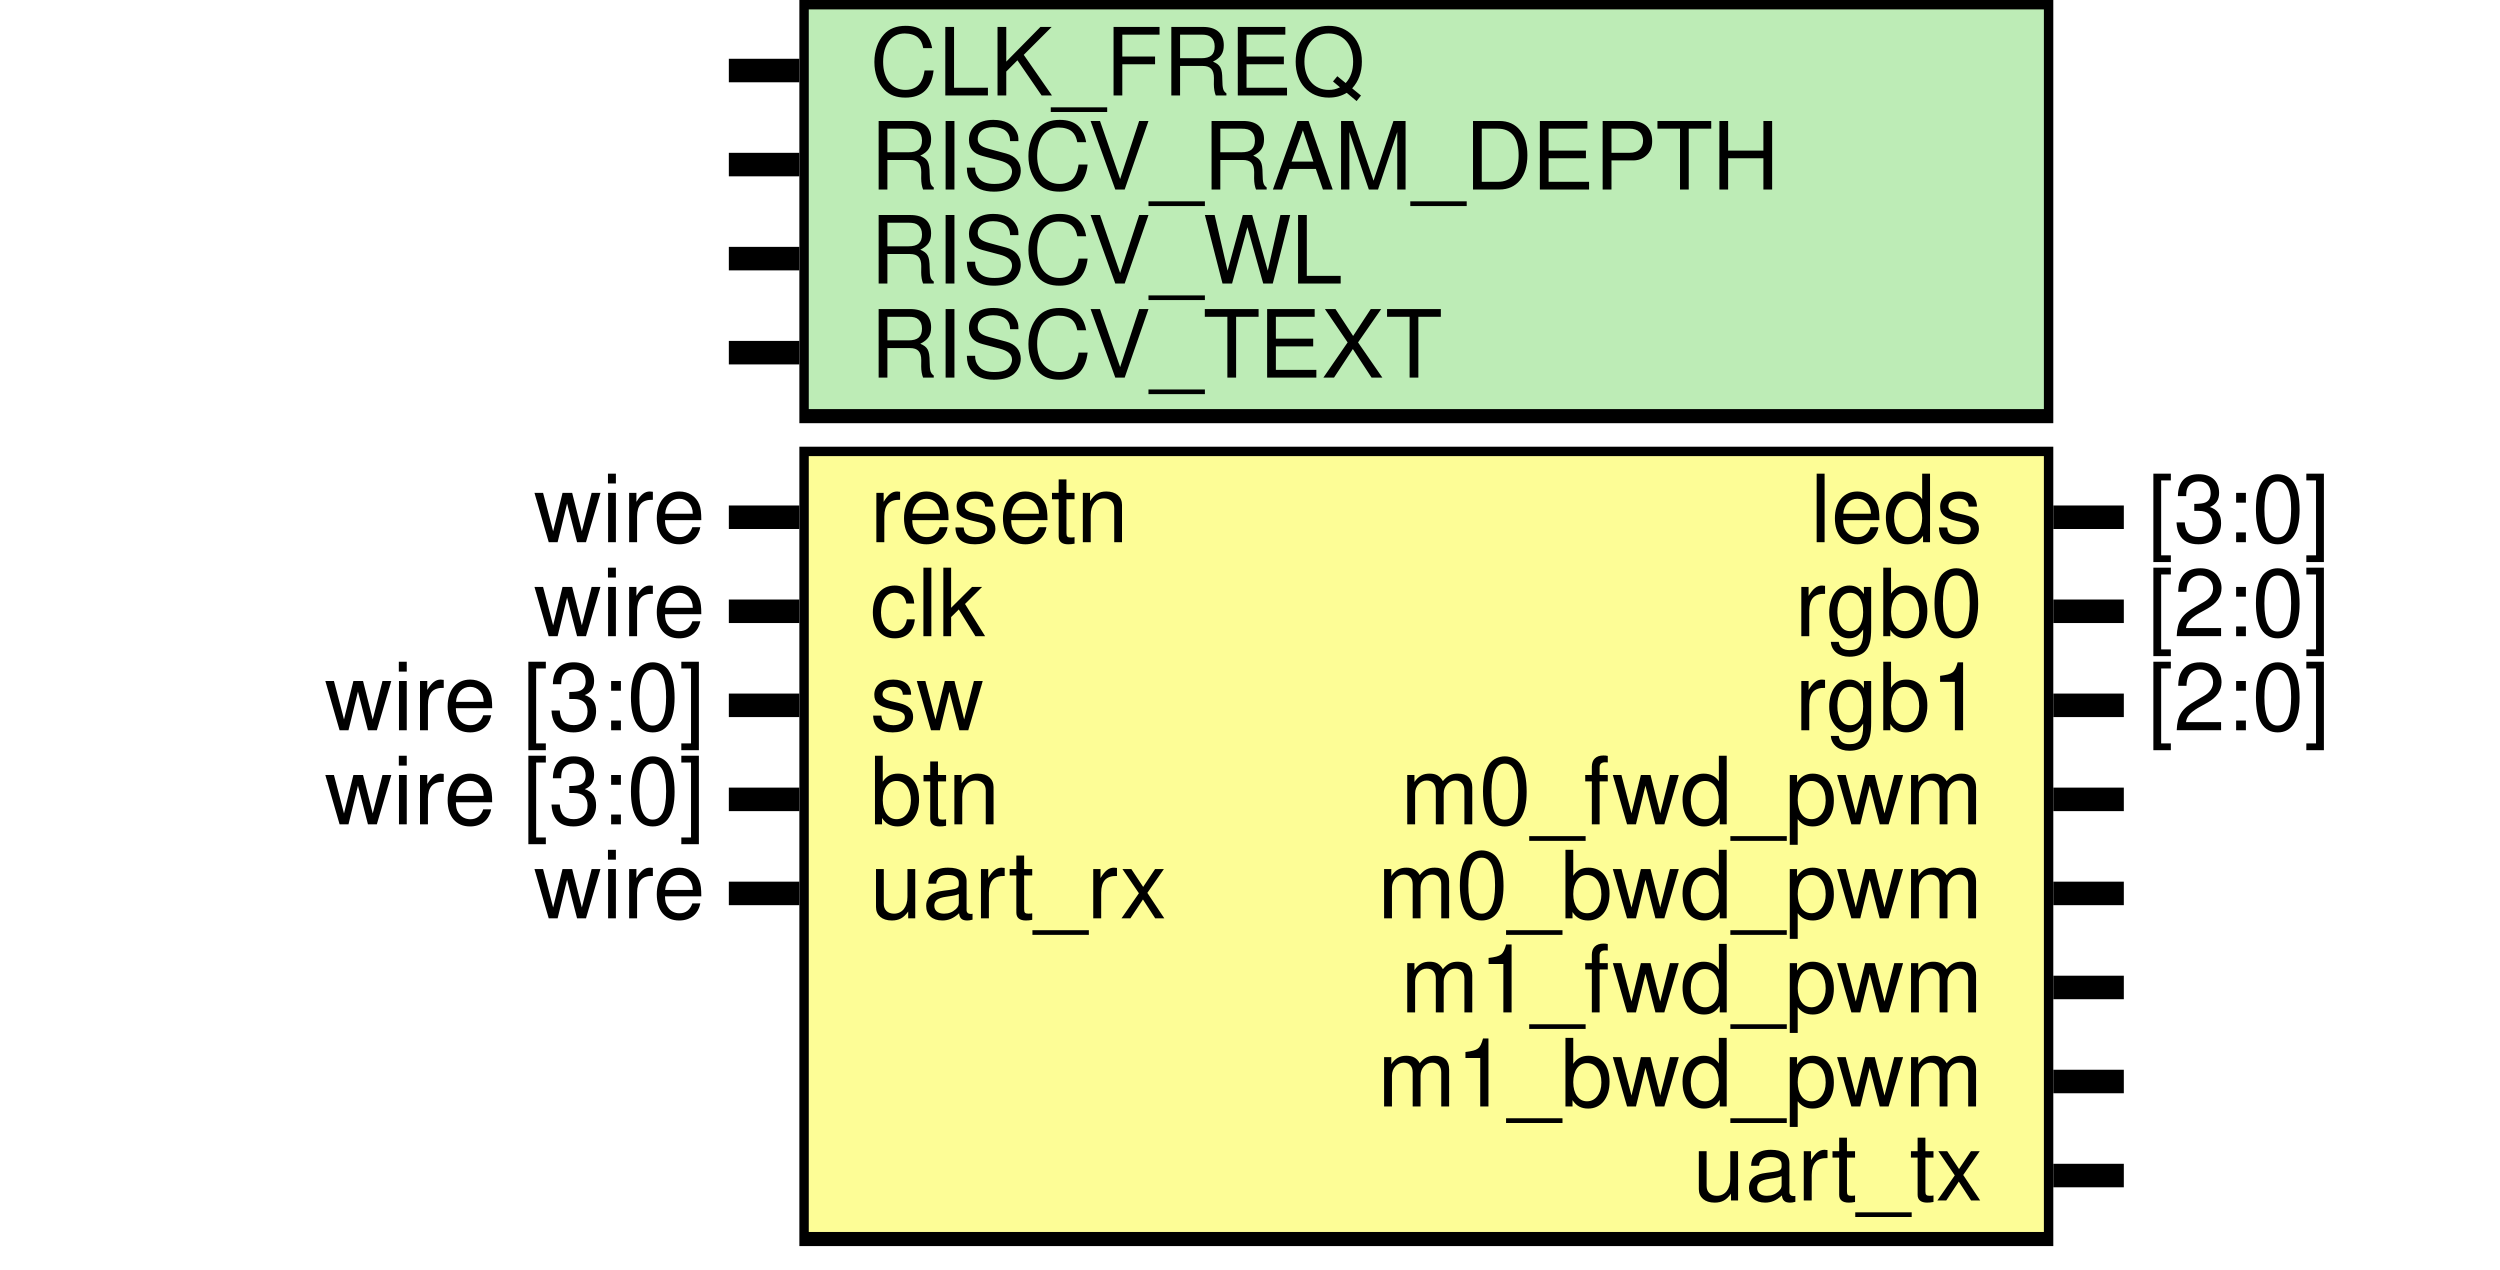
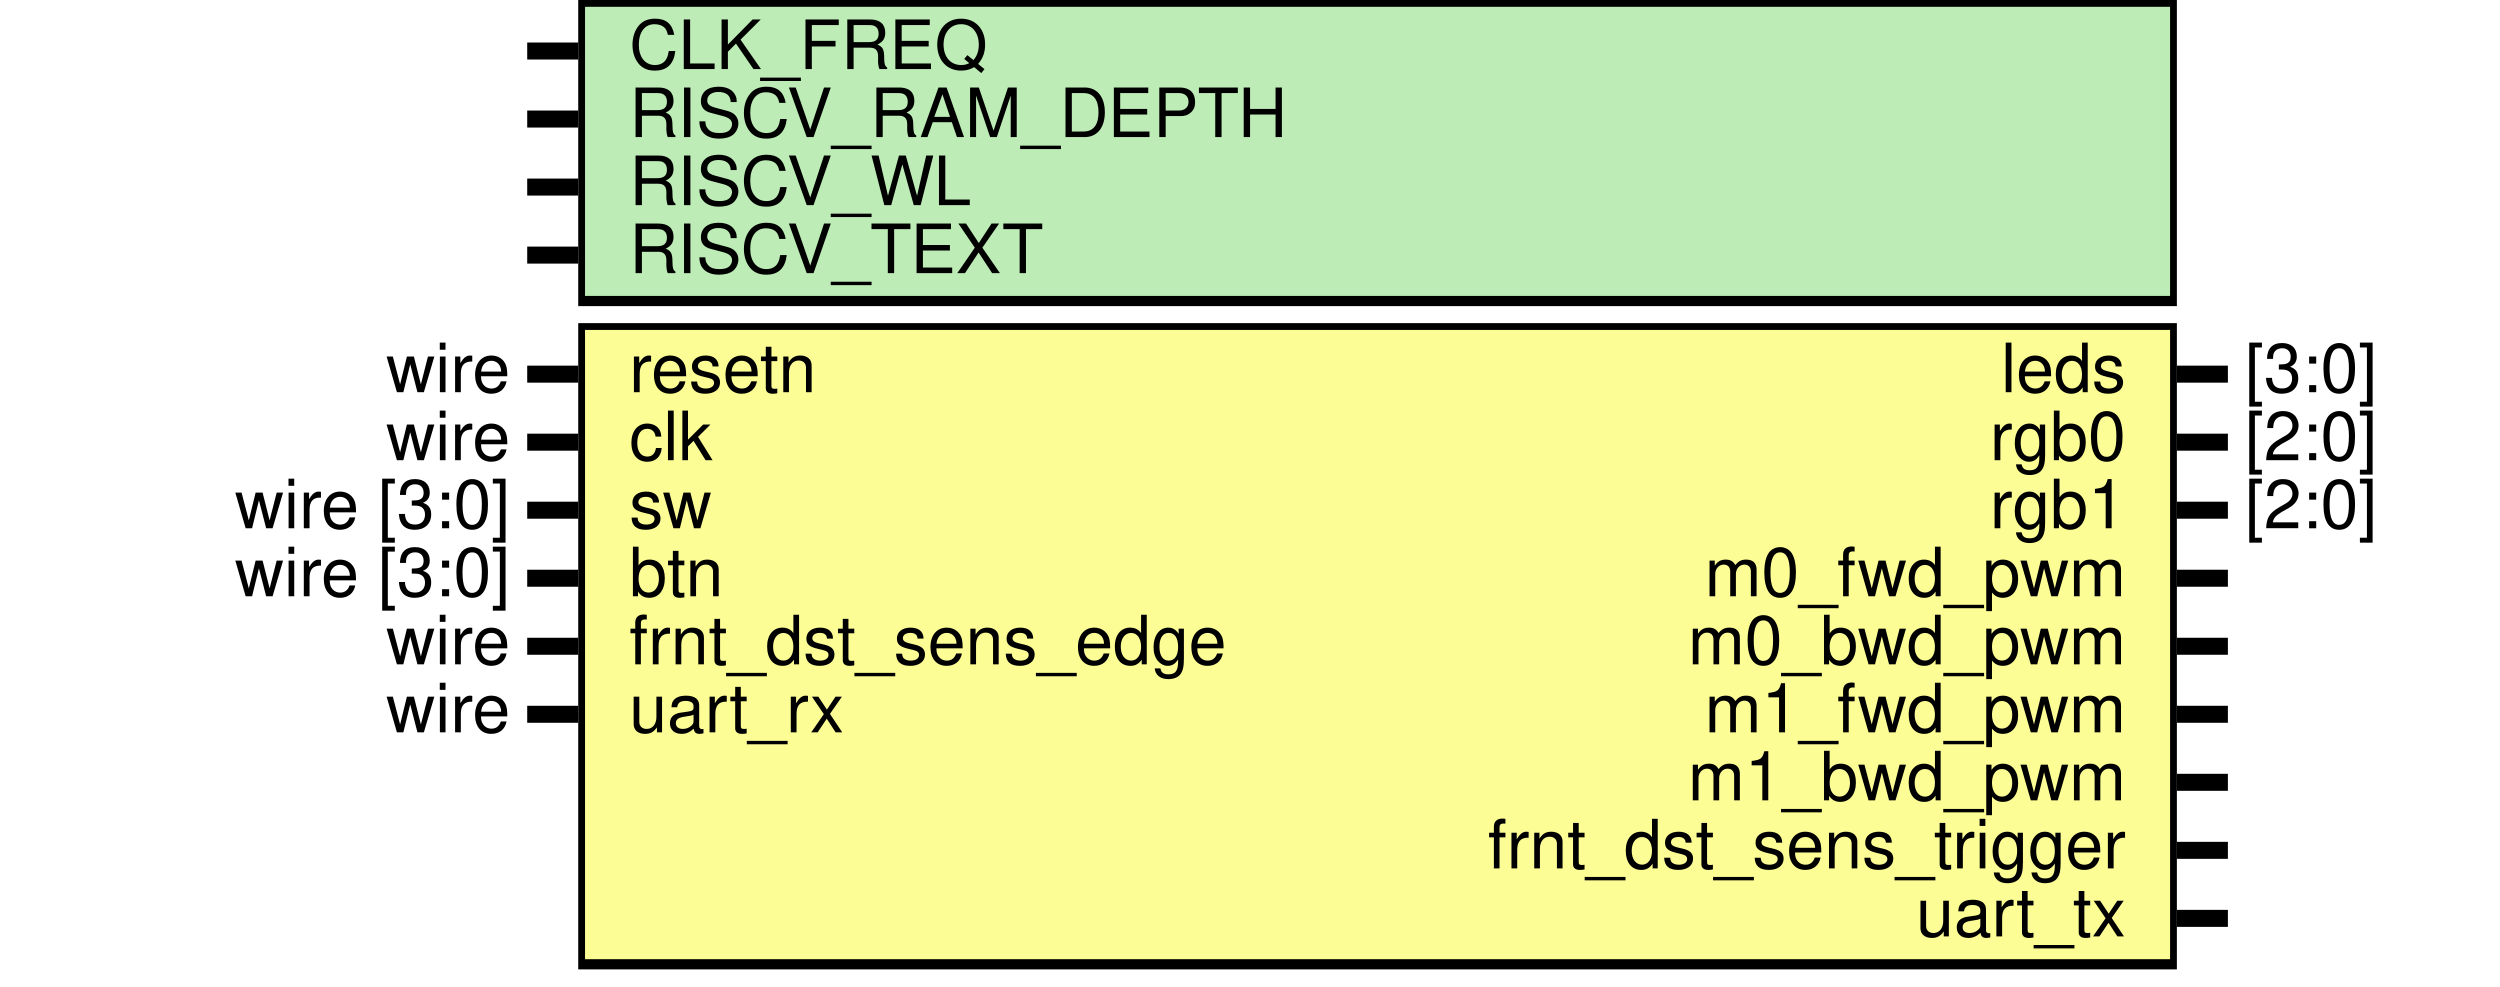
- <svg xmlns="http://www.w3.org/2000/svg" xmlns:ns1="http://svgjs.com/svgjs" version="1.1" viewBox="0 0 531.667 270">
+ <svg xmlns="http://www.w3.org/2000/svg" xmlns:ns1="http://svgjs.com/svgjs" version="1.1" viewBox="0 0 735 290">
  <svg id="SvgjsSvg1002" width="2" height="0" focusable="false" style="overflow:hidden;top:-100%;left:-100%;position:absolute;opacity:0">
    <polyline id="SvgjsPolyline1003" points="155,0 170,0" />
    <path id="SvgjsPath1004" d="M0 0 " />
  </svg>
-   <rect id="SvgjsRect1006" width="266.667" height="90" fill="black" x="170" y="0" />
-   <rect id="SvgjsRect1007" width="262.667" height="85" fill="#bdecb6" x="172" y="2" />
+   <rect id="SvgjsRect1006" width="470" height="90" fill="black" x="170" y="0" />
+   <rect id="SvgjsRect1007" width="466" height="85" fill="#bdecb6" x="172" y="2" />
  <text id="SvgjsText1008" font-family="Helvetica" x="150" y="-5.698" font-size="20" text-anchor="end" family="Helvetica" size="20" anchor="end" ns1:data="{&quot;leading&quot;:&quot;1.3&quot;}">
    <tspan id="SvgjsTspan1009" dy="26" x="150" ns1:data="{&quot;newLined&quot;:true}">    </tspan>
  </text>
  <text id="SvgjsText1010" font-family="Helvetica" x="185" y="-5.698" font-size="20" text-anchor="start" family="Helvetica" size="20" anchor="start" ns1:data="{&quot;leading&quot;:&quot;1.3&quot;}">
    <tspan id="SvgjsTspan1011" dy="26" x="185" ns1:data="{&quot;newLined&quot;:true}">   CLK_FREQ </tspan>
  </text>
  <line id="SvgjsLine1012" x1="155" y1="15" x2="170" y2="15" stroke-linecap="rec" stroke="black" stroke-width="5" />
  <text id="SvgjsText1013" font-family="Helvetica" x="150" y="14.302" font-size="20" text-anchor="end" family="Helvetica" size="20" anchor="end" ns1:data="{&quot;leading&quot;:&quot;1.3&quot;}">
    <tspan id="SvgjsTspan1014" dy="26" x="150" ns1:data="{&quot;newLined&quot;:true}">    </tspan>
  </text>
  <text id="SvgjsText1015" font-family="Helvetica" x="185" y="14.302" font-size="20" text-anchor="start" family="Helvetica" size="20" anchor="start" ns1:data="{&quot;leading&quot;:&quot;1.3&quot;}">
    <tspan id="SvgjsTspan1016" dy="26" x="185" ns1:data="{&quot;newLined&quot;:true}">   RISCV_RAM_DEPTH </tspan>
  </text>
  <line id="SvgjsLine1017" x1="155" y1="35" x2="170" y2="35" stroke-linecap="rec" stroke="black" stroke-width="5" />
  <text id="SvgjsText1018" font-family="Helvetica" x="150" y="34.302" font-size="20" text-anchor="end" family="Helvetica" size="20" anchor="end" ns1:data="{&quot;leading&quot;:&quot;1.3&quot;}">
    <tspan id="SvgjsTspan1019" dy="26" x="150" ns1:data="{&quot;newLined&quot;:true}">    </tspan>
  </text>
  <text id="SvgjsText1020" font-family="Helvetica" x="185" y="34.302" font-size="20" text-anchor="start" family="Helvetica" size="20" anchor="start" ns1:data="{&quot;leading&quot;:&quot;1.3&quot;}">
    <tspan id="SvgjsTspan1021" dy="26" x="185" ns1:data="{&quot;newLined&quot;:true}">   RISCV_WL </tspan>
  </text>
  <line id="SvgjsLine1022" x1="155" y1="55" x2="170" y2="55" stroke-linecap="rec" stroke="black" stroke-width="5" />
  <text id="SvgjsText1023" font-family="Helvetica" x="150" y="54.302" font-size="20" text-anchor="end" family="Helvetica" size="20" anchor="end" ns1:data="{&quot;leading&quot;:&quot;1.3&quot;}">
    <tspan id="SvgjsTspan1024" dy="26" x="150" ns1:data="{&quot;newLined&quot;:true}">    </tspan>
  </text>
  <text id="SvgjsText1025" font-family="Helvetica" x="185" y="54.302" font-size="20" text-anchor="start" family="Helvetica" size="20" anchor="start" ns1:data="{&quot;leading&quot;:&quot;1.3&quot;}">
    <tspan id="SvgjsTspan1026" dy="26" x="185" ns1:data="{&quot;newLined&quot;:true}">   RISCV_TEXT </tspan>
  </text>
  <line id="SvgjsLine1027" x1="155" y1="75" x2="170" y2="75" stroke-linecap="rec" stroke="black" stroke-width="5" />
-   <rect id="SvgjsRect1028" width="266.667" height="170" fill="black" x="170" y="95" />
-   <rect id="SvgjsRect1029" width="262.667" height="165" fill="#fdfd96" x="172" y="97" />
+   <rect id="SvgjsRect1028" width="470" height="190" fill="black" x="170" y="95" />
+   <rect id="SvgjsRect1029" width="466" height="185" fill="#fdfd96" x="172" y="97" />
  <text id="SvgjsText1030" font-family="Helvetica" x="150" y="89.302" font-size="20" text-anchor="end" family="Helvetica" size="20" anchor="end" ns1:data="{&quot;leading&quot;:&quot;1.3&quot;}">
    <tspan id="SvgjsTspan1031" dy="26" x="150" ns1:data="{&quot;newLined&quot;:true}">   wire </tspan>
  </text>
  <text id="SvgjsText1032" font-family="Helvetica" x="185" y="89.302" font-size="20" text-anchor="start" family="Helvetica" size="20" anchor="start" ns1:data="{&quot;leading&quot;:&quot;1.3&quot;}">
    <tspan id="SvgjsTspan1033" dy="26" x="185" ns1:data="{&quot;newLined&quot;:true}">   resetn </tspan>
  </text>
  <line id="SvgjsLine1034" x1="155" y1="110" x2="170" y2="110" stroke-linecap="rec" stroke="black" stroke-width="5" />
  <text id="SvgjsText1035" font-family="Helvetica" x="150" y="109.302" font-size="20" text-anchor="end" family="Helvetica" size="20" anchor="end" ns1:data="{&quot;leading&quot;:&quot;1.3&quot;}">
    <tspan id="SvgjsTspan1036" dy="26" x="150" ns1:data="{&quot;newLined&quot;:true}">   wire </tspan>
  </text>
  <text id="SvgjsText1037" font-family="Helvetica" x="185" y="109.302" font-size="20" text-anchor="start" family="Helvetica" size="20" anchor="start" ns1:data="{&quot;leading&quot;:&quot;1.3&quot;}">
    <tspan id="SvgjsTspan1038" dy="26" x="185" ns1:data="{&quot;newLined&quot;:true}">   clk </tspan>
  </text>
  <line id="SvgjsLine1039" x1="155" y1="130" x2="170" y2="130" stroke-linecap="rec" stroke="black" stroke-width="5" />
  <text id="SvgjsText1040" font-family="Helvetica" x="150" y="129.302" font-size="20" text-anchor="end" family="Helvetica" size="20" anchor="end" ns1:data="{&quot;leading&quot;:&quot;1.3&quot;}">
    <tspan id="SvgjsTspan1041" dy="26" x="150" ns1:data="{&quot;newLined&quot;:true}">   wire  [3:0] </tspan>
  </text>
  <text id="SvgjsText1042" font-family="Helvetica" x="185" y="129.302" font-size="20" text-anchor="start" family="Helvetica" size="20" anchor="start" ns1:data="{&quot;leading&quot;:&quot;1.3&quot;}">
    <tspan id="SvgjsTspan1043" dy="26" x="185" ns1:data="{&quot;newLined&quot;:true}">   sw </tspan>
  </text>
  <line id="SvgjsLine1044" x1="155" y1="150" x2="170" y2="150" stroke-linecap="rec" stroke="black" stroke-width="5" />
  <text id="SvgjsText1045" font-family="Helvetica" x="150" y="149.302" font-size="20" text-anchor="end" family="Helvetica" size="20" anchor="end" ns1:data="{&quot;leading&quot;:&quot;1.3&quot;}">
    <tspan id="SvgjsTspan1046" dy="26" x="150" ns1:data="{&quot;newLined&quot;:true}">   wire  [3:0] </tspan>
  </text>
  <text id="SvgjsText1047" font-family="Helvetica" x="185" y="149.302" font-size="20" text-anchor="start" family="Helvetica" size="20" anchor="start" ns1:data="{&quot;leading&quot;:&quot;1.3&quot;}">
    <tspan id="SvgjsTspan1048" dy="26" x="185" ns1:data="{&quot;newLined&quot;:true}">   btn </tspan>
  </text>
  <line id="SvgjsLine1049" x1="155" y1="170" x2="170" y2="170" stroke-linecap="rec" stroke="black" stroke-width="5" />
  <text id="SvgjsText1050" font-family="Helvetica" x="150" y="169.302" font-size="20" text-anchor="end" family="Helvetica" size="20" anchor="end" ns1:data="{&quot;leading&quot;:&quot;1.3&quot;}">
    <tspan id="SvgjsTspan1051" dy="26" x="150" ns1:data="{&quot;newLined&quot;:true}">   wire </tspan>
  </text>
  <text id="SvgjsText1052" font-family="Helvetica" x="185" y="169.302" font-size="20" text-anchor="start" family="Helvetica" size="20" anchor="start" ns1:data="{&quot;leading&quot;:&quot;1.3&quot;}">
-     <tspan id="SvgjsTspan1053" dy="26" x="185" ns1:data="{&quot;newLined&quot;:true}">   uart_rx </tspan>
+     <tspan id="SvgjsTspan1053" dy="26" x="185" ns1:data="{&quot;newLined&quot;:true}">   frnt_dst_sens_edge </tspan>
  </text>
  <line id="SvgjsLine1054" x1="155" y1="190" x2="170" y2="190" stroke-linecap="rec" stroke="black" stroke-width="5" />
-   <text id="SvgjsText1055" font-family="Helvetica" x="456.667" y="89.302" font-size="20" text-anchor="start" family="Helvetica" size="20" anchor="start" ns1:data="{&quot;leading&quot;:&quot;1.3&quot;}">
-     <tspan id="SvgjsTspan1056" dy="26" x="456.667" ns1:data="{&quot;newLined&quot;:true}">   [3:0] </tspan>
+   <text id="SvgjsText1055" font-family="Helvetica" x="150" y="189.302" font-size="20" text-anchor="end" family="Helvetica" size="20" anchor="end" ns1:data="{&quot;leading&quot;:&quot;1.3&quot;}">
+     <tspan id="SvgjsTspan1056" dy="26" x="150" ns1:data="{&quot;newLined&quot;:true}">   wire </tspan>
  </text>
-   <text id="SvgjsText1057" font-family="Helvetica" x="421.667" y="89.302" font-size="20" text-anchor="end" family="Helvetica" size="20" anchor="end" ns1:data="{&quot;leading&quot;:&quot;1.3&quot;}">
-     <tspan id="SvgjsTspan1058" dy="26" x="421.667" ns1:data="{&quot;newLined&quot;:true}">   leds </tspan>
+   <text id="SvgjsText1057" font-family="Helvetica" x="185" y="189.302" font-size="20" text-anchor="start" family="Helvetica" size="20" anchor="start" ns1:data="{&quot;leading&quot;:&quot;1.3&quot;}">
+     <tspan id="SvgjsTspan1058" dy="26" x="185" ns1:data="{&quot;newLined&quot;:true}">   uart_rx </tspan>
  </text>
-   <line id="SvgjsLine1059" x1="436.667" y1="110" x2="451.667" y2="110" stroke-linecap="rec" stroke="black" stroke-width="5" />
-   <text id="SvgjsText1060" font-family="Helvetica" x="456.667" y="109.302" font-size="20" text-anchor="start" family="Helvetica" size="20" anchor="start" ns1:data="{&quot;leading&quot;:&quot;1.3&quot;}">
-     <tspan id="SvgjsTspan1061" dy="26" x="456.667" ns1:data="{&quot;newLined&quot;:true}">   [2:0] </tspan>
+   <line id="SvgjsLine1059" x1="155" y1="210" x2="170" y2="210" stroke-linecap="rec" stroke="black" stroke-width="5" />
+   <text id="SvgjsText1060" font-family="Helvetica" x="660" y="89.302" font-size="20" text-anchor="start" family="Helvetica" size="20" anchor="start" ns1:data="{&quot;leading&quot;:&quot;1.3&quot;}">
+     <tspan id="SvgjsTspan1061" dy="26" x="660" ns1:data="{&quot;newLined&quot;:true}">   [3:0] </tspan>
  </text>
-   <text id="SvgjsText1062" font-family="Helvetica" x="421.667" y="109.302" font-size="20" text-anchor="end" family="Helvetica" size="20" anchor="end" ns1:data="{&quot;leading&quot;:&quot;1.3&quot;}">
-     <tspan id="SvgjsTspan1063" dy="26" x="421.667" ns1:data="{&quot;newLined&quot;:true}">   rgb0 </tspan>
+   <text id="SvgjsText1062" font-family="Helvetica" x="625" y="89.302" font-size="20" text-anchor="end" family="Helvetica" size="20" anchor="end" ns1:data="{&quot;leading&quot;:&quot;1.3&quot;}">
+     <tspan id="SvgjsTspan1063" dy="26" x="625" ns1:data="{&quot;newLined&quot;:true}">   leds </tspan>
  </text>
-   <line id="SvgjsLine1064" x1="436.667" y1="130" x2="451.667" y2="130" stroke-linecap="rec" stroke="black" stroke-width="5" />
-   <text id="SvgjsText1065" font-family="Helvetica" x="456.667" y="129.302" font-size="20" text-anchor="start" family="Helvetica" size="20" anchor="start" ns1:data="{&quot;leading&quot;:&quot;1.3&quot;}">
-     <tspan id="SvgjsTspan1066" dy="26" x="456.667" ns1:data="{&quot;newLined&quot;:true}">   [2:0] </tspan>
+   <line id="SvgjsLine1064" x1="640" y1="110" x2="655" y2="110" stroke-linecap="rec" stroke="black" stroke-width="5" />
+   <text id="SvgjsText1065" font-family="Helvetica" x="660" y="109.302" font-size="20" text-anchor="start" family="Helvetica" size="20" anchor="start" ns1:data="{&quot;leading&quot;:&quot;1.3&quot;}">
+     <tspan id="SvgjsTspan1066" dy="26" x="660" ns1:data="{&quot;newLined&quot;:true}">   [2:0] </tspan>
  </text>
-   <text id="SvgjsText1067" font-family="Helvetica" x="421.667" y="129.302" font-size="20" text-anchor="end" family="Helvetica" size="20" anchor="end" ns1:data="{&quot;leading&quot;:&quot;1.3&quot;}">
-     <tspan id="SvgjsTspan1068" dy="26" x="421.667" ns1:data="{&quot;newLined&quot;:true}">   rgb1 </tspan>
+   <text id="SvgjsText1067" font-family="Helvetica" x="625" y="109.302" font-size="20" text-anchor="end" family="Helvetica" size="20" anchor="end" ns1:data="{&quot;leading&quot;:&quot;1.3&quot;}">
+     <tspan id="SvgjsTspan1068" dy="26" x="625" ns1:data="{&quot;newLined&quot;:true}">   rgb0 </tspan>
  </text>
-   <line id="SvgjsLine1069" x1="436.667" y1="150" x2="451.667" y2="150" stroke-linecap="rec" stroke="black" stroke-width="5" />
-   <text id="SvgjsText1070" font-family="Helvetica" x="456.667" y="149.302" font-size="20" text-anchor="start" family="Helvetica" size="20" anchor="start" ns1:data="{&quot;leading&quot;:&quot;1.3&quot;}">
-     <tspan id="SvgjsTspan1071" dy="26" x="456.667" ns1:data="{&quot;newLined&quot;:true}">    </tspan>
+   <line id="SvgjsLine1069" x1="640" y1="130" x2="655" y2="130" stroke-linecap="rec" stroke="black" stroke-width="5" />
+   <text id="SvgjsText1070" font-family="Helvetica" x="660" y="129.302" font-size="20" text-anchor="start" family="Helvetica" size="20" anchor="start" ns1:data="{&quot;leading&quot;:&quot;1.3&quot;}">
+     <tspan id="SvgjsTspan1071" dy="26" x="660" ns1:data="{&quot;newLined&quot;:true}">   [2:0] </tspan>
  </text>
-   <text id="SvgjsText1072" font-family="Helvetica" x="421.667" y="149.302" font-size="20" text-anchor="end" family="Helvetica" size="20" anchor="end" ns1:data="{&quot;leading&quot;:&quot;1.3&quot;}">
-     <tspan id="SvgjsTspan1073" dy="26" x="421.667" ns1:data="{&quot;newLined&quot;:true}">   m0_fwd_pwm </tspan>
+   <text id="SvgjsText1072" font-family="Helvetica" x="625" y="129.302" font-size="20" text-anchor="end" family="Helvetica" size="20" anchor="end" ns1:data="{&quot;leading&quot;:&quot;1.3&quot;}">
+     <tspan id="SvgjsTspan1073" dy="26" x="625" ns1:data="{&quot;newLined&quot;:true}">   rgb1 </tspan>
  </text>
-   <line id="SvgjsLine1074" x1="436.667" y1="170" x2="451.667" y2="170" stroke-linecap="rec" stroke="black" stroke-width="5" />
-   <text id="SvgjsText1075" font-family="Helvetica" x="456.667" y="169.302" font-size="20" text-anchor="start" family="Helvetica" size="20" anchor="start" ns1:data="{&quot;leading&quot;:&quot;1.3&quot;}">
-     <tspan id="SvgjsTspan1076" dy="26" x="456.667" ns1:data="{&quot;newLined&quot;:true}">    </tspan>
+   <line id="SvgjsLine1074" x1="640" y1="150" x2="655" y2="150" stroke-linecap="rec" stroke="black" stroke-width="5" />
+   <text id="SvgjsText1075" font-family="Helvetica" x="660" y="149.302" font-size="20" text-anchor="start" family="Helvetica" size="20" anchor="start" ns1:data="{&quot;leading&quot;:&quot;1.3&quot;}">
+     <tspan id="SvgjsTspan1076" dy="26" x="660" ns1:data="{&quot;newLined&quot;:true}">    </tspan>
  </text>
-   <text id="SvgjsText1077" font-family="Helvetica" x="421.667" y="169.302" font-size="20" text-anchor="end" family="Helvetica" size="20" anchor="end" ns1:data="{&quot;leading&quot;:&quot;1.3&quot;}">
-     <tspan id="SvgjsTspan1078" dy="26" x="421.667" ns1:data="{&quot;newLined&quot;:true}">   m0_bwd_pwm </tspan>
+   <text id="SvgjsText1077" font-family="Helvetica" x="625" y="149.302" font-size="20" text-anchor="end" family="Helvetica" size="20" anchor="end" ns1:data="{&quot;leading&quot;:&quot;1.3&quot;}">
+     <tspan id="SvgjsTspan1078" dy="26" x="625" ns1:data="{&quot;newLined&quot;:true}">   m0_fwd_pwm </tspan>
  </text>
-   <line id="SvgjsLine1079" x1="436.667" y1="190" x2="451.667" y2="190" stroke-linecap="rec" stroke="black" stroke-width="5" />
-   <text id="SvgjsText1080" font-family="Helvetica" x="456.667" y="189.302" font-size="20" text-anchor="start" family="Helvetica" size="20" anchor="start" ns1:data="{&quot;leading&quot;:&quot;1.3&quot;}">
-     <tspan id="SvgjsTspan1081" dy="26" x="456.667" ns1:data="{&quot;newLined&quot;:true}">    </tspan>
+   <line id="SvgjsLine1079" x1="640" y1="170" x2="655" y2="170" stroke-linecap="rec" stroke="black" stroke-width="5" />
+   <text id="SvgjsText1080" font-family="Helvetica" x="660" y="169.302" font-size="20" text-anchor="start" family="Helvetica" size="20" anchor="start" ns1:data="{&quot;leading&quot;:&quot;1.3&quot;}">
+     <tspan id="SvgjsTspan1081" dy="26" x="660" ns1:data="{&quot;newLined&quot;:true}">    </tspan>
  </text>
-   <text id="SvgjsText1082" font-family="Helvetica" x="421.667" y="189.302" font-size="20" text-anchor="end" family="Helvetica" size="20" anchor="end" ns1:data="{&quot;leading&quot;:&quot;1.3&quot;}">
-     <tspan id="SvgjsTspan1083" dy="26" x="421.667" ns1:data="{&quot;newLined&quot;:true}">   m1_fwd_pwm </tspan>
+   <text id="SvgjsText1082" font-family="Helvetica" x="625" y="169.302" font-size="20" text-anchor="end" family="Helvetica" size="20" anchor="end" ns1:data="{&quot;leading&quot;:&quot;1.3&quot;}">
+     <tspan id="SvgjsTspan1083" dy="26" x="625" ns1:data="{&quot;newLined&quot;:true}">   m0_bwd_pwm </tspan>
  </text>
-   <line id="SvgjsLine1084" x1="436.667" y1="210" x2="451.667" y2="210" stroke-linecap="rec" stroke="black" stroke-width="5" />
-   <text id="SvgjsText1085" font-family="Helvetica" x="456.667" y="209.302" font-size="20" text-anchor="start" family="Helvetica" size="20" anchor="start" ns1:data="{&quot;leading&quot;:&quot;1.3&quot;}">
-     <tspan id="SvgjsTspan1086" dy="26" x="456.667" ns1:data="{&quot;newLined&quot;:true}">    </tspan>
+   <line id="SvgjsLine1084" x1="640" y1="190" x2="655" y2="190" stroke-linecap="rec" stroke="black" stroke-width="5" />
+   <text id="SvgjsText1085" font-family="Helvetica" x="660" y="189.302" font-size="20" text-anchor="start" family="Helvetica" size="20" anchor="start" ns1:data="{&quot;leading&quot;:&quot;1.3&quot;}">
+     <tspan id="SvgjsTspan1086" dy="26" x="660" ns1:data="{&quot;newLined&quot;:true}">    </tspan>
  </text>
-   <text id="SvgjsText1087" font-family="Helvetica" x="421.667" y="209.302" font-size="20" text-anchor="end" family="Helvetica" size="20" anchor="end" ns1:data="{&quot;leading&quot;:&quot;1.3&quot;}">
-     <tspan id="SvgjsTspan1088" dy="26" x="421.667" ns1:data="{&quot;newLined&quot;:true}">   m1_bwd_pwm </tspan>
+   <text id="SvgjsText1087" font-family="Helvetica" x="625" y="189.302" font-size="20" text-anchor="end" family="Helvetica" size="20" anchor="end" ns1:data="{&quot;leading&quot;:&quot;1.3&quot;}">
+     <tspan id="SvgjsTspan1088" dy="26" x="625" ns1:data="{&quot;newLined&quot;:true}">   m1_fwd_pwm </tspan>
  </text>
-   <line id="SvgjsLine1089" x1="436.667" y1="230" x2="451.667" y2="230" stroke-linecap="rec" stroke="black" stroke-width="5" />
-   <text id="SvgjsText1090" font-family="Helvetica" x="456.667" y="229.302" font-size="20" text-anchor="start" family="Helvetica" size="20" anchor="start" ns1:data="{&quot;leading&quot;:&quot;1.3&quot;}">
-     <tspan id="SvgjsTspan1091" dy="26" x="456.667" ns1:data="{&quot;newLined&quot;:true}">    </tspan>
+   <line id="SvgjsLine1089" x1="640" y1="210" x2="655" y2="210" stroke-linecap="rec" stroke="black" stroke-width="5" />
+   <text id="SvgjsText1090" font-family="Helvetica" x="660" y="209.302" font-size="20" text-anchor="start" family="Helvetica" size="20" anchor="start" ns1:data="{&quot;leading&quot;:&quot;1.3&quot;}">
+     <tspan id="SvgjsTspan1091" dy="26" x="660" ns1:data="{&quot;newLined&quot;:true}">    </tspan>
  </text>
-   <text id="SvgjsText1092" font-family="Helvetica" x="421.667" y="229.302" font-size="20" text-anchor="end" family="Helvetica" size="20" anchor="end" ns1:data="{&quot;leading&quot;:&quot;1.3&quot;}">
-     <tspan id="SvgjsTspan1093" dy="26" x="421.667" ns1:data="{&quot;newLined&quot;:true}">   uart_tx </tspan>
+   <text id="SvgjsText1092" font-family="Helvetica" x="625" y="209.302" font-size="20" text-anchor="end" family="Helvetica" size="20" anchor="end" ns1:data="{&quot;leading&quot;:&quot;1.3&quot;}">
+     <tspan id="SvgjsTspan1093" dy="26" x="625" ns1:data="{&quot;newLined&quot;:true}">   m1_bwd_pwm </tspan>
  </text>
-   <line id="SvgjsLine1094" x1="436.667" y1="250" x2="451.667" y2="250" stroke-linecap="rec" stroke="black" stroke-width="5" />
+   <line id="SvgjsLine1094" x1="640" y1="230" x2="655" y2="230" stroke-linecap="rec" stroke="black" stroke-width="5" />
+   <text id="SvgjsText1095" font-family="Helvetica" x="660" y="229.302" font-size="20" text-anchor="start" family="Helvetica" size="20" anchor="start" ns1:data="{&quot;leading&quot;:&quot;1.3&quot;}">
+     <tspan id="SvgjsTspan1096" dy="26" x="660" ns1:data="{&quot;newLined&quot;:true}">    </tspan>
+   </text>
+   <text id="SvgjsText1097" font-family="Helvetica" x="625" y="229.302" font-size="20" text-anchor="end" family="Helvetica" size="20" anchor="end" ns1:data="{&quot;leading&quot;:&quot;1.3&quot;}">
+     <tspan id="SvgjsTspan1098" dy="26" x="625" ns1:data="{&quot;newLined&quot;:true}">   frnt_dst_sens_trigger </tspan>
+   </text>
+   <line id="SvgjsLine1099" x1="640" y1="250" x2="655" y2="250" stroke-linecap="rec" stroke="black" stroke-width="5" />
+   <text id="SvgjsText1100" font-family="Helvetica" x="660" y="249.302" font-size="20" text-anchor="start" family="Helvetica" size="20" anchor="start" ns1:data="{&quot;leading&quot;:&quot;1.3&quot;}">
+     <tspan id="SvgjsTspan1101" dy="26" x="660" ns1:data="{&quot;newLined&quot;:true}">    </tspan>
+   </text>
+   <text id="SvgjsText1102" font-family="Helvetica" x="625" y="249.302" font-size="20" text-anchor="end" family="Helvetica" size="20" anchor="end" ns1:data="{&quot;leading&quot;:&quot;1.3&quot;}">
+     <tspan id="SvgjsTspan1103" dy="26" x="625" ns1:data="{&quot;newLined&quot;:true}">   uart_tx </tspan>
+   </text>
+   <line id="SvgjsLine1104" x1="640" y1="270" x2="655" y2="270" stroke-linecap="rec" stroke="black" stroke-width="5" />
</svg>
